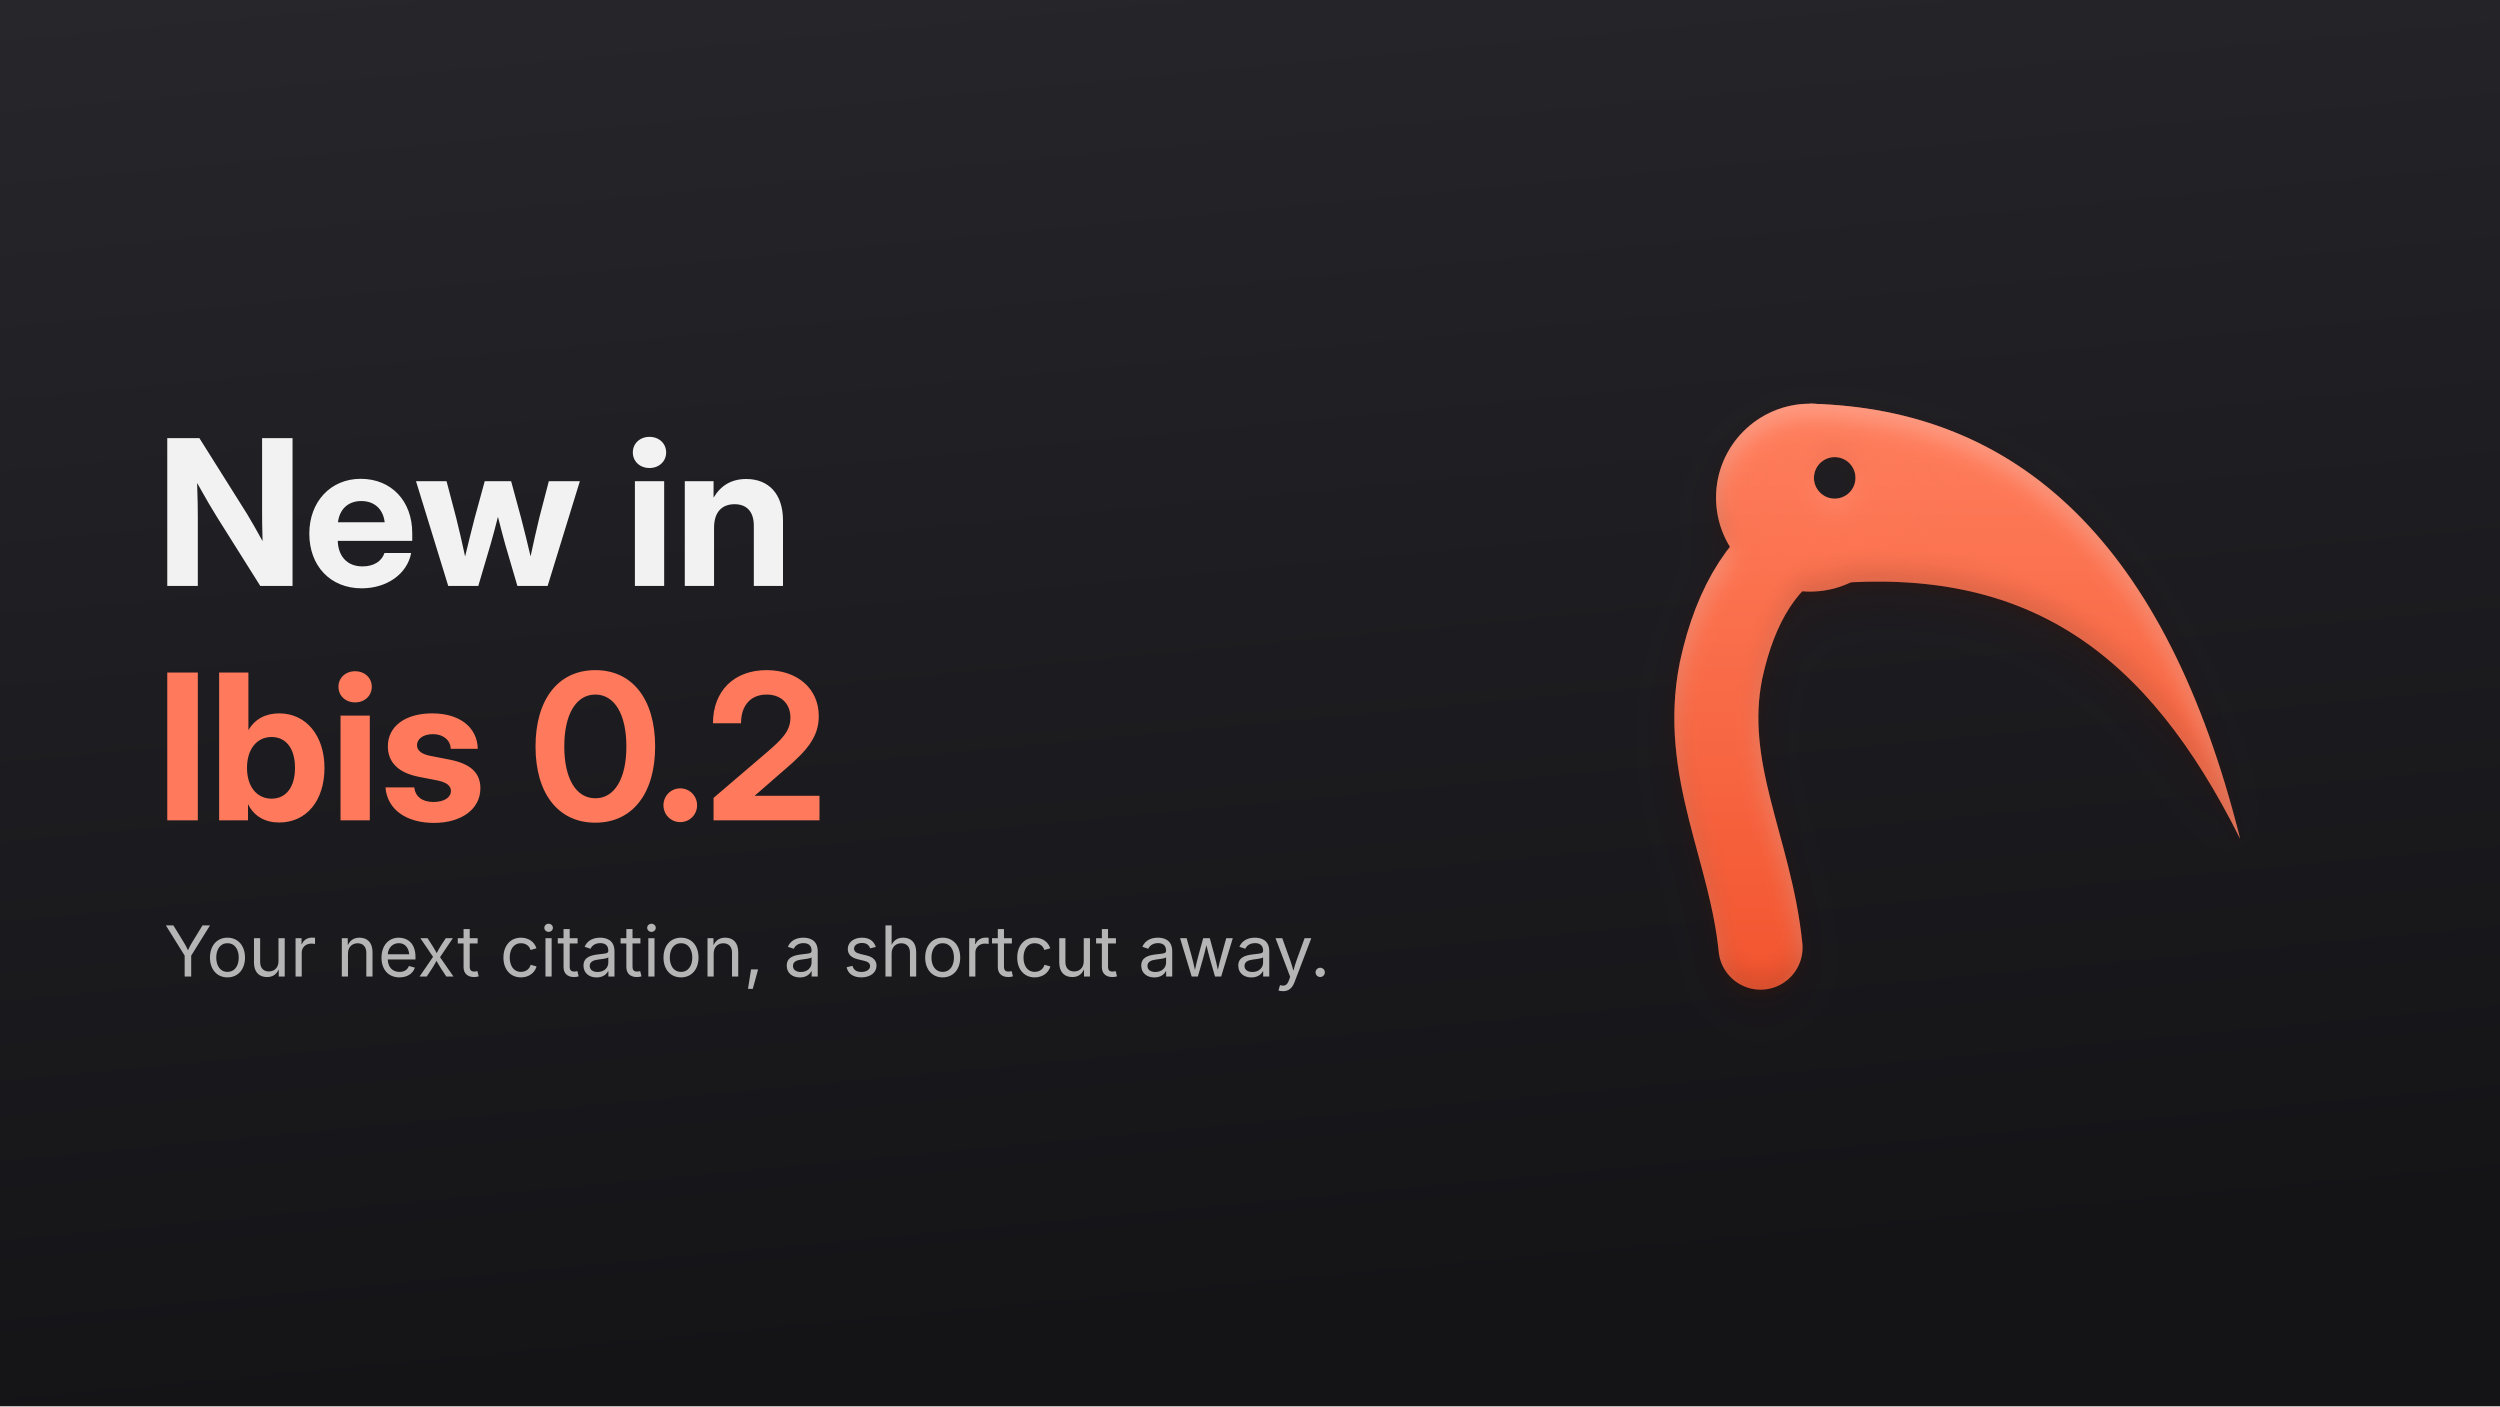
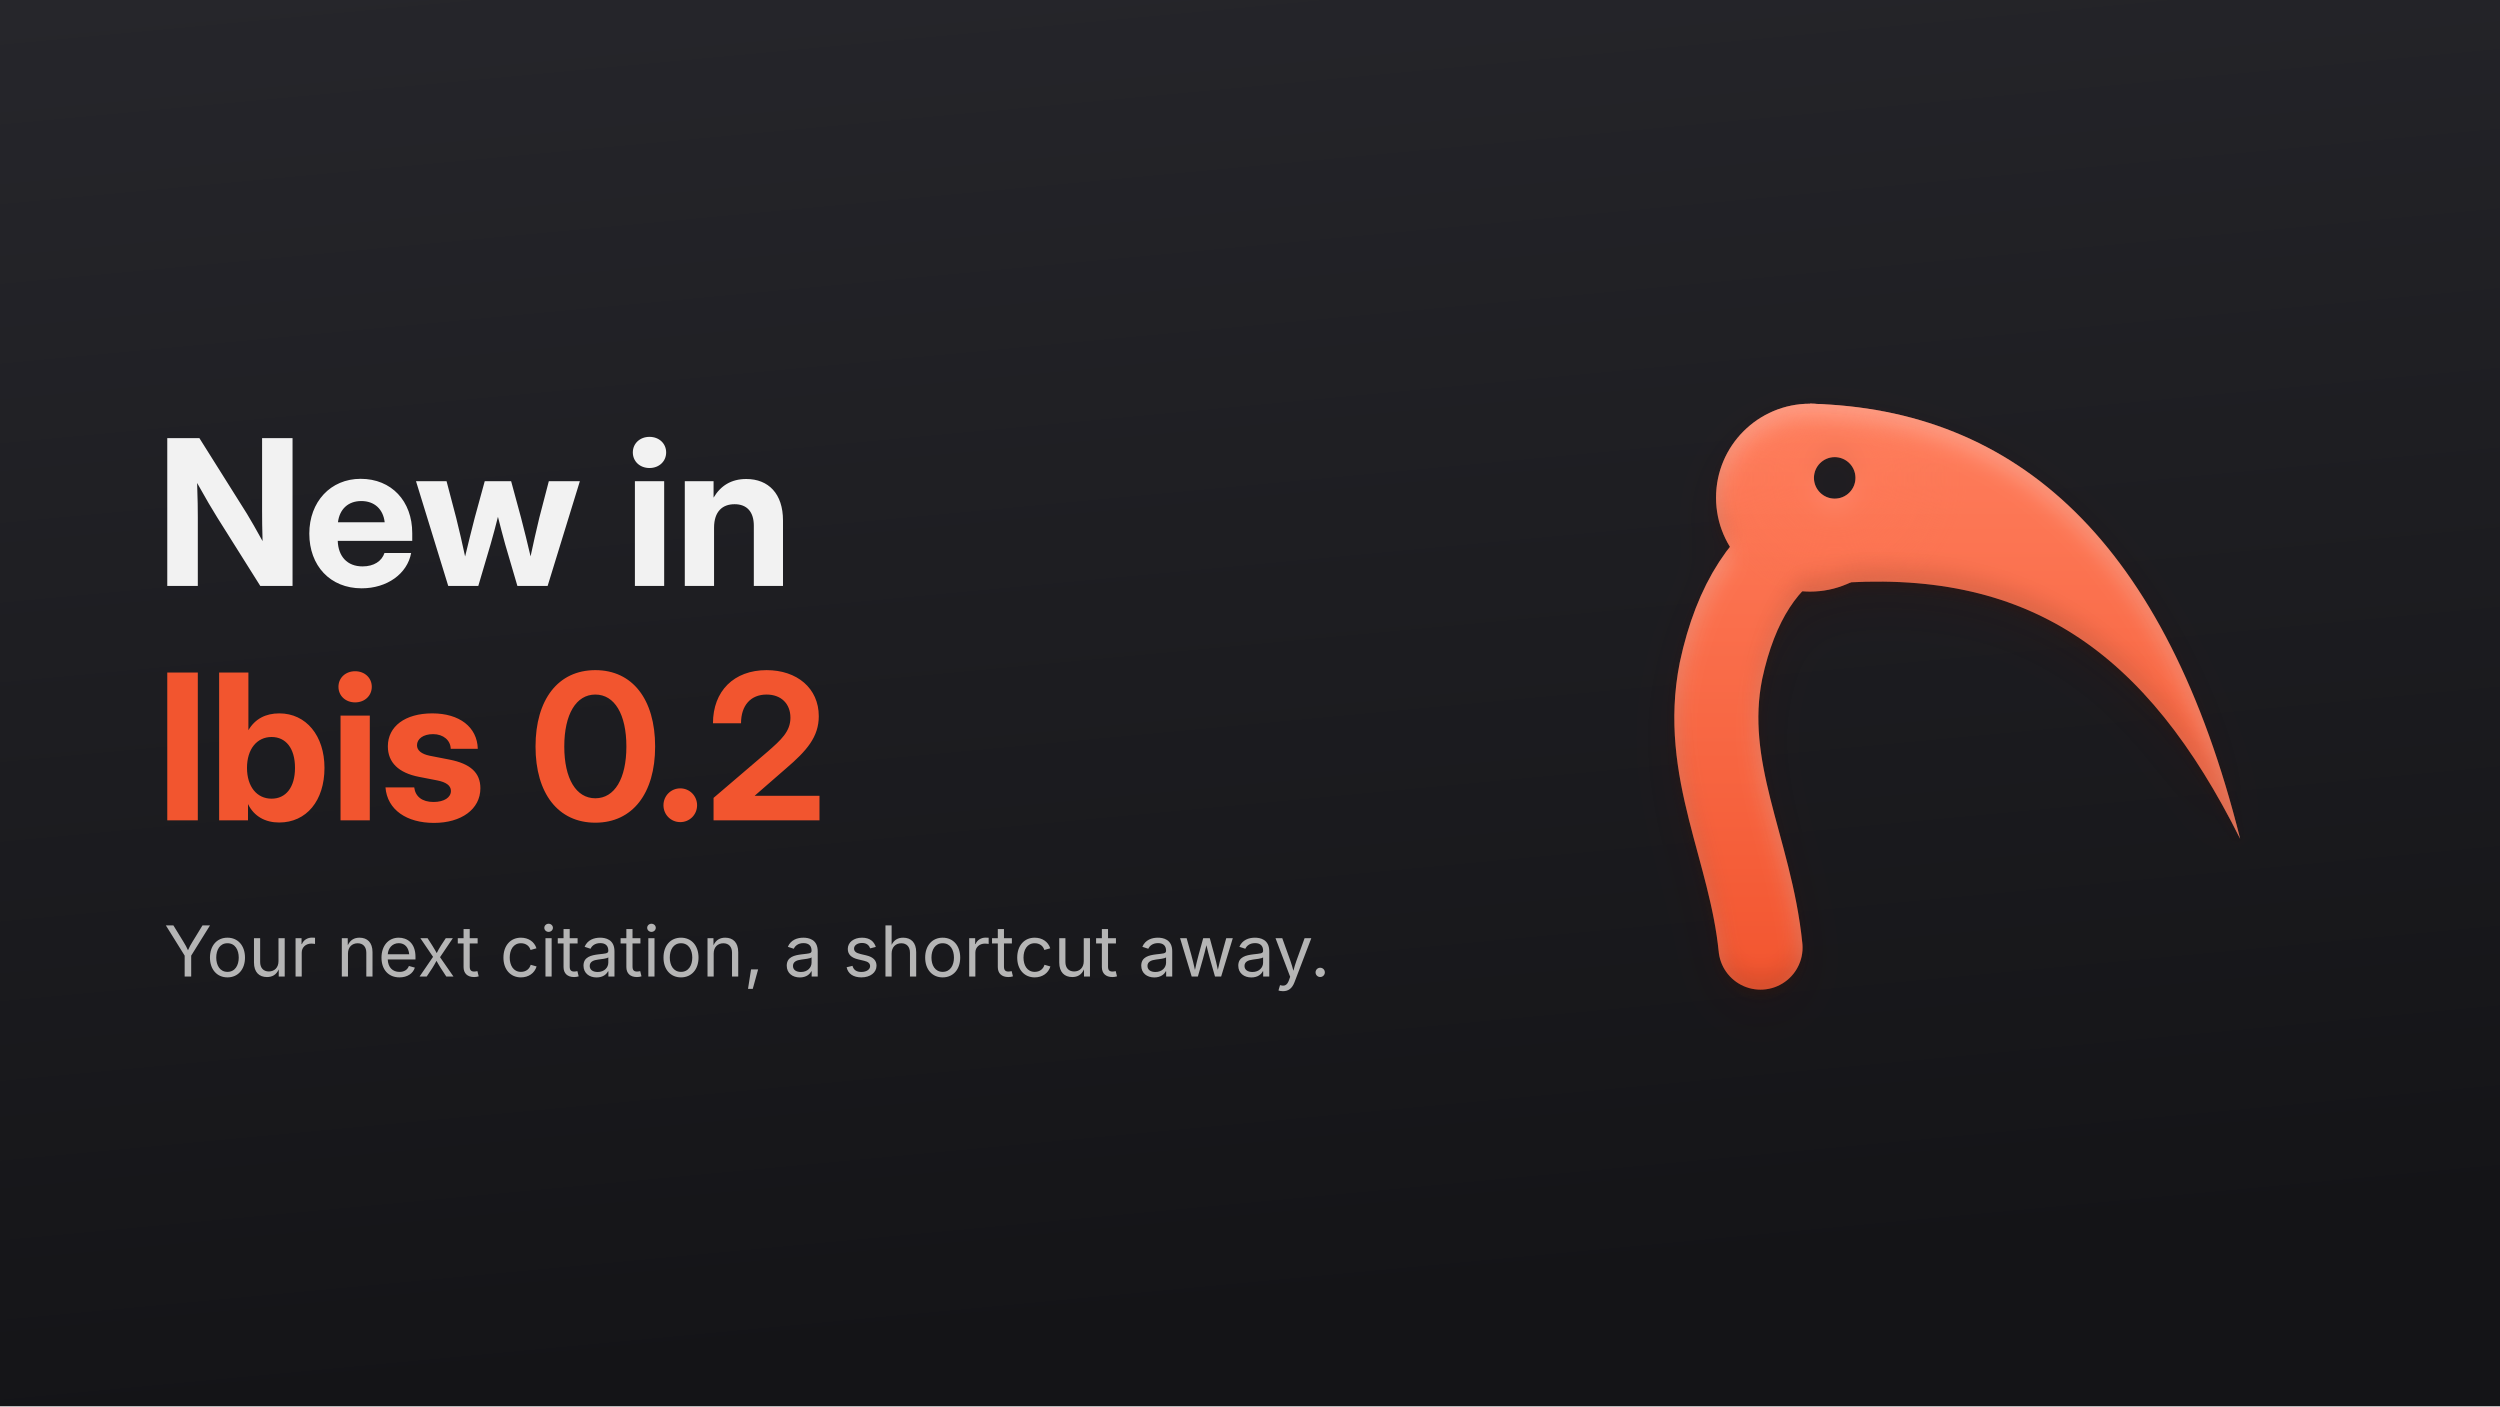
<svg xmlns="http://www.w3.org/2000/svg" width="1280" height="720" viewBox="0 0 1280 720">
  <defs>
    <linearGradient id="thbg" x1="0" y1="0" x2="0.17" y2="1">
      <stop offset="0" stop-color="#26262B" />
      <stop offset="1" stop-color="#141417" />
    </linearGradient>
    <linearGradient id="thmg" gradientUnits="userSpaceOnUse" x1="0" y1="24.0" x2="0" y2="84.25">
      <stop offset="0" stop-color="#FF7F5E" />
      <stop offset="1" stop-color="#F2552F" />
    </linearGradient>
    <filter id="thmf" filterUnits="userSpaceOnUse" x="16.875" y="14.6" width="78.025" height="82.05" color-interpolation-filters="sRGB">
      <feGaussianBlur in="SourceAlpha" stdDeviation="1.1" result="b" />
      <feOffset in="b" dy="1.3" result="bd" />
      <feComposite in="SourceAlpha" in2="bd" operator="out" result="top" />
      <feFlood flood-color="#fff" flood-opacity="0.24" />
      <feComposite in2="top" operator="in" result="hl" />
      <feOffset in="b" dy="-1.3" result="bu" />
      <feComposite in="SourceAlpha" in2="bu" operator="out" result="bot" />
      <feFlood flood-color="#000" flood-opacity="0.12" />
      <feComposite in2="bot" operator="in" result="sh" />
      <feGaussianBlur in="SourceAlpha" stdDeviation="0.5" result="cb" />
      <feOffset in="cb" dy="0.5" result="co" />
      <feFlood flood-color="#4A0F04" flood-opacity="0.22" />
      <feComposite in2="co" operator="in" result="contact" />
      <feGaussianBlur in="SourceAlpha" stdDeviation="2.6" result="db" />
      <feOffset in="db" dy="2.0" result="do" />
      <feFlood flood-color="#4A0F04" flood-opacity="0.13" />
      <feComposite in2="do" operator="in" result="drop" />
      <feMerge>
        <feMergeNode in="drop" />
        <feMergeNode in="contact" />
        <feMergeNode in="SourceGraphic" />
        <feMergeNode in="hl" />
        <feMergeNode in="sh" />
      </feMerge>
    </filter>
    <mask id="thme" maskUnits="userSpaceOnUse" x="16.875" y="14.6" width="78.025" height="82.05">
      <rect x="16.875" y="14.6" width="78.025" height="82.05" fill="#fff" />
      <circle cx="43.5" cy="32.5" r="2.1" fill="#000" />
    </mask>
    <radialGradient id="thmr" gradientUnits="userSpaceOnUse" cx="43.5" cy="32.5" r="13.44">
      <stop offset="0.3" stop-color="#fff" />
      <stop offset="1" stop-color="#000" />
    </radialGradient>
    <mask id="thms" maskUnits="userSpaceOnUse" x="30.06" y="19.06" width="26.88" height="26.88">
      <circle cx="43.5" cy="32.5" r="13.44" fill="url(#thmr)" />
    </mask>
  </defs>
  <rect width="1280" height="720" rx="0" fill="url(#thbg)" />
  <g transform="translate(760 140)">
    <g transform="translate(-40.885 -59.882) scale(5.06329)">
      <g mask="url(#thme)">
        <g filter="url(#thmf)">
          <path d="M36 80C35 70 30 62 32 52 33.5 45 36.5 40.5 41 38" fill="none" stroke="url(#thmg)" stroke-width="8.5" stroke-linecap="round" />
          <path d="M41 25C62 25.5 77 39 84.5 69 75 50 63 41.5 43 43.2z" fill="url(#thmg)" />
          <circle cx="41" cy="34.5" r="9.5" fill="url(#thmg)" />
        </g>
      </g>
      <g class="eyeshade" mask="url(#thms)" opacity="0.35">
        <g filter="url(#thmf)">
          <g mask="url(#thme)">
            <path d="M36 80C35 70 30 62 32 52 33.5 45 36.5 40.5 41 38" fill="none" stroke="url(#thmg)" stroke-width="8.5" stroke-linecap="round" />
            <path d="M41 25C62 25.5 77 39 84.5 69 75 50 63 41.5 43 43.2z" fill="url(#thmg)" />
            <circle cx="41" cy="34.5" r="9.5" fill="url(#thmg)" />
          </g>
        </g>
      </g>
    </g>
  </g>
  <text x="80" y="300" font-size="104" fill="#F2F2F2" font-family="Inter Display, Inter, sans-serif" font-weight="700">New in</text>
-   <text x="80" y="420" font-size="104" fill="#FF7A5C" font-family="Inter Display, Inter, sans-serif" font-weight="700">Ibis 0.2</text>
+   <text x="80" y="420" font-size="104" fill="#F2552F" font-family="Inter Display, Inter, sans-serif" font-weight="700">Ibis 0.2</text>
  <text x="84" y="500" font-size="36" fill="#B5B5B5" font-family="Inter, sans-serif">Your next citation, a shortcut away.</text>
</svg>
